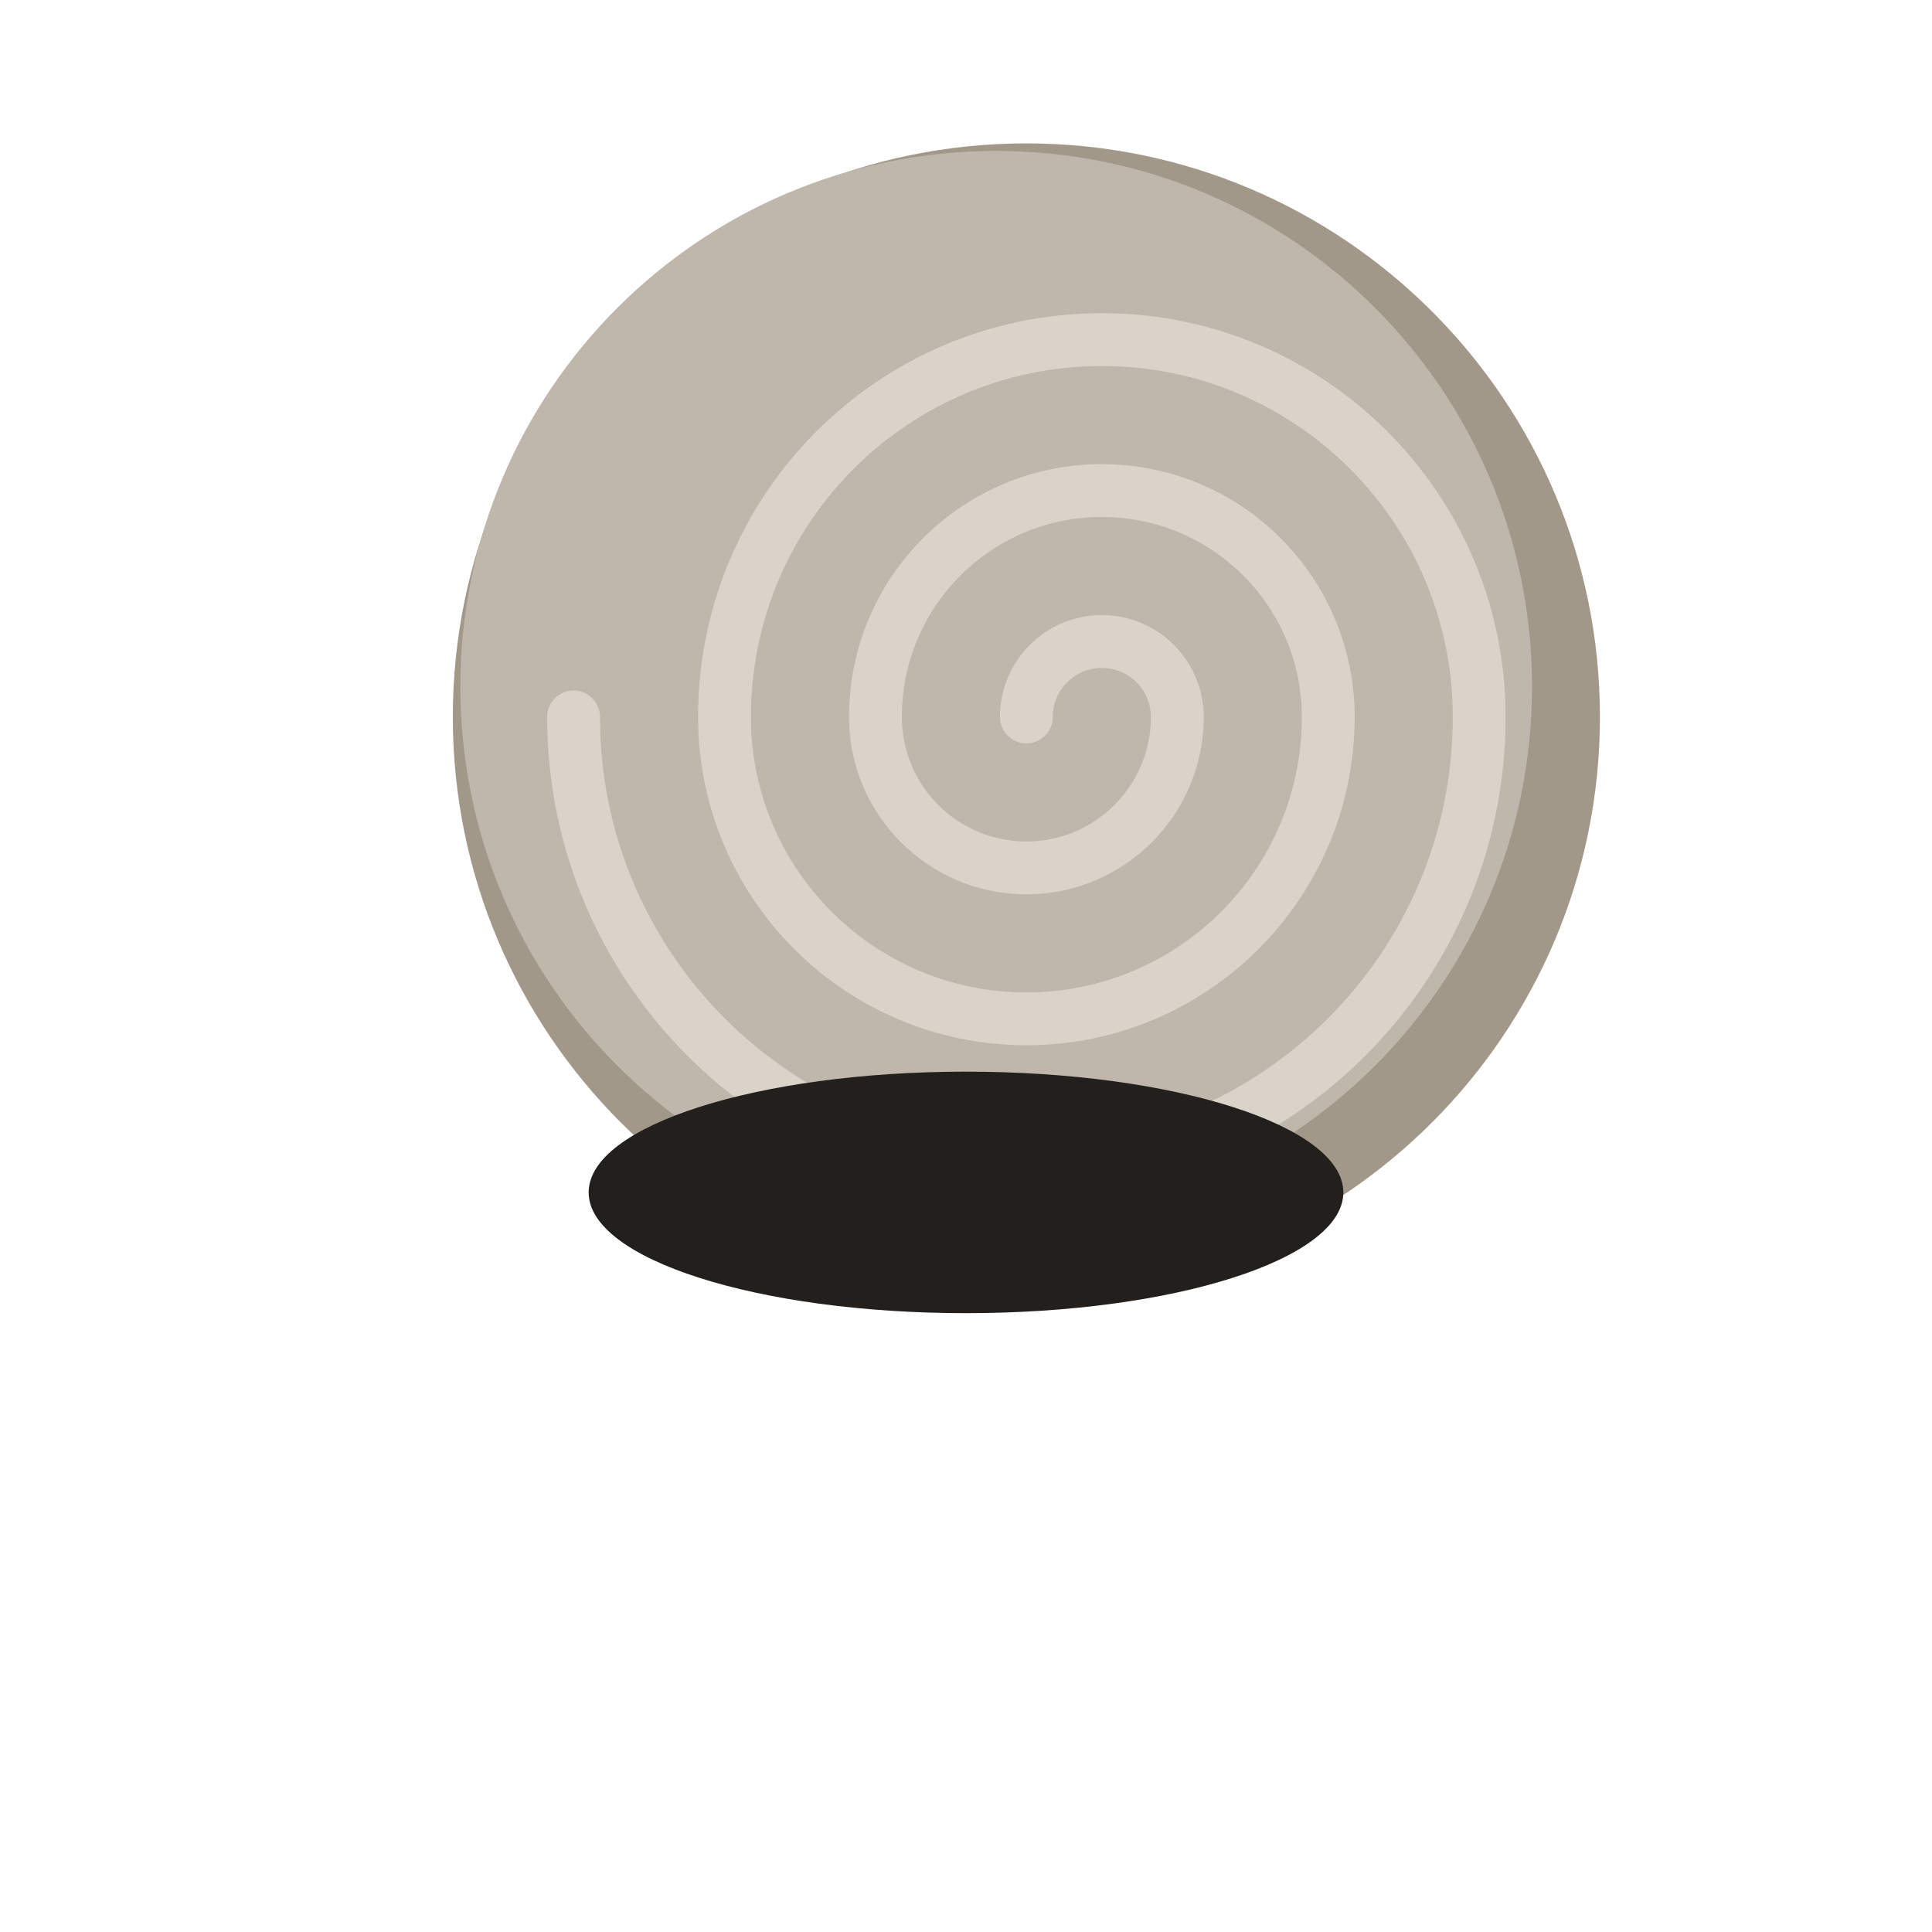
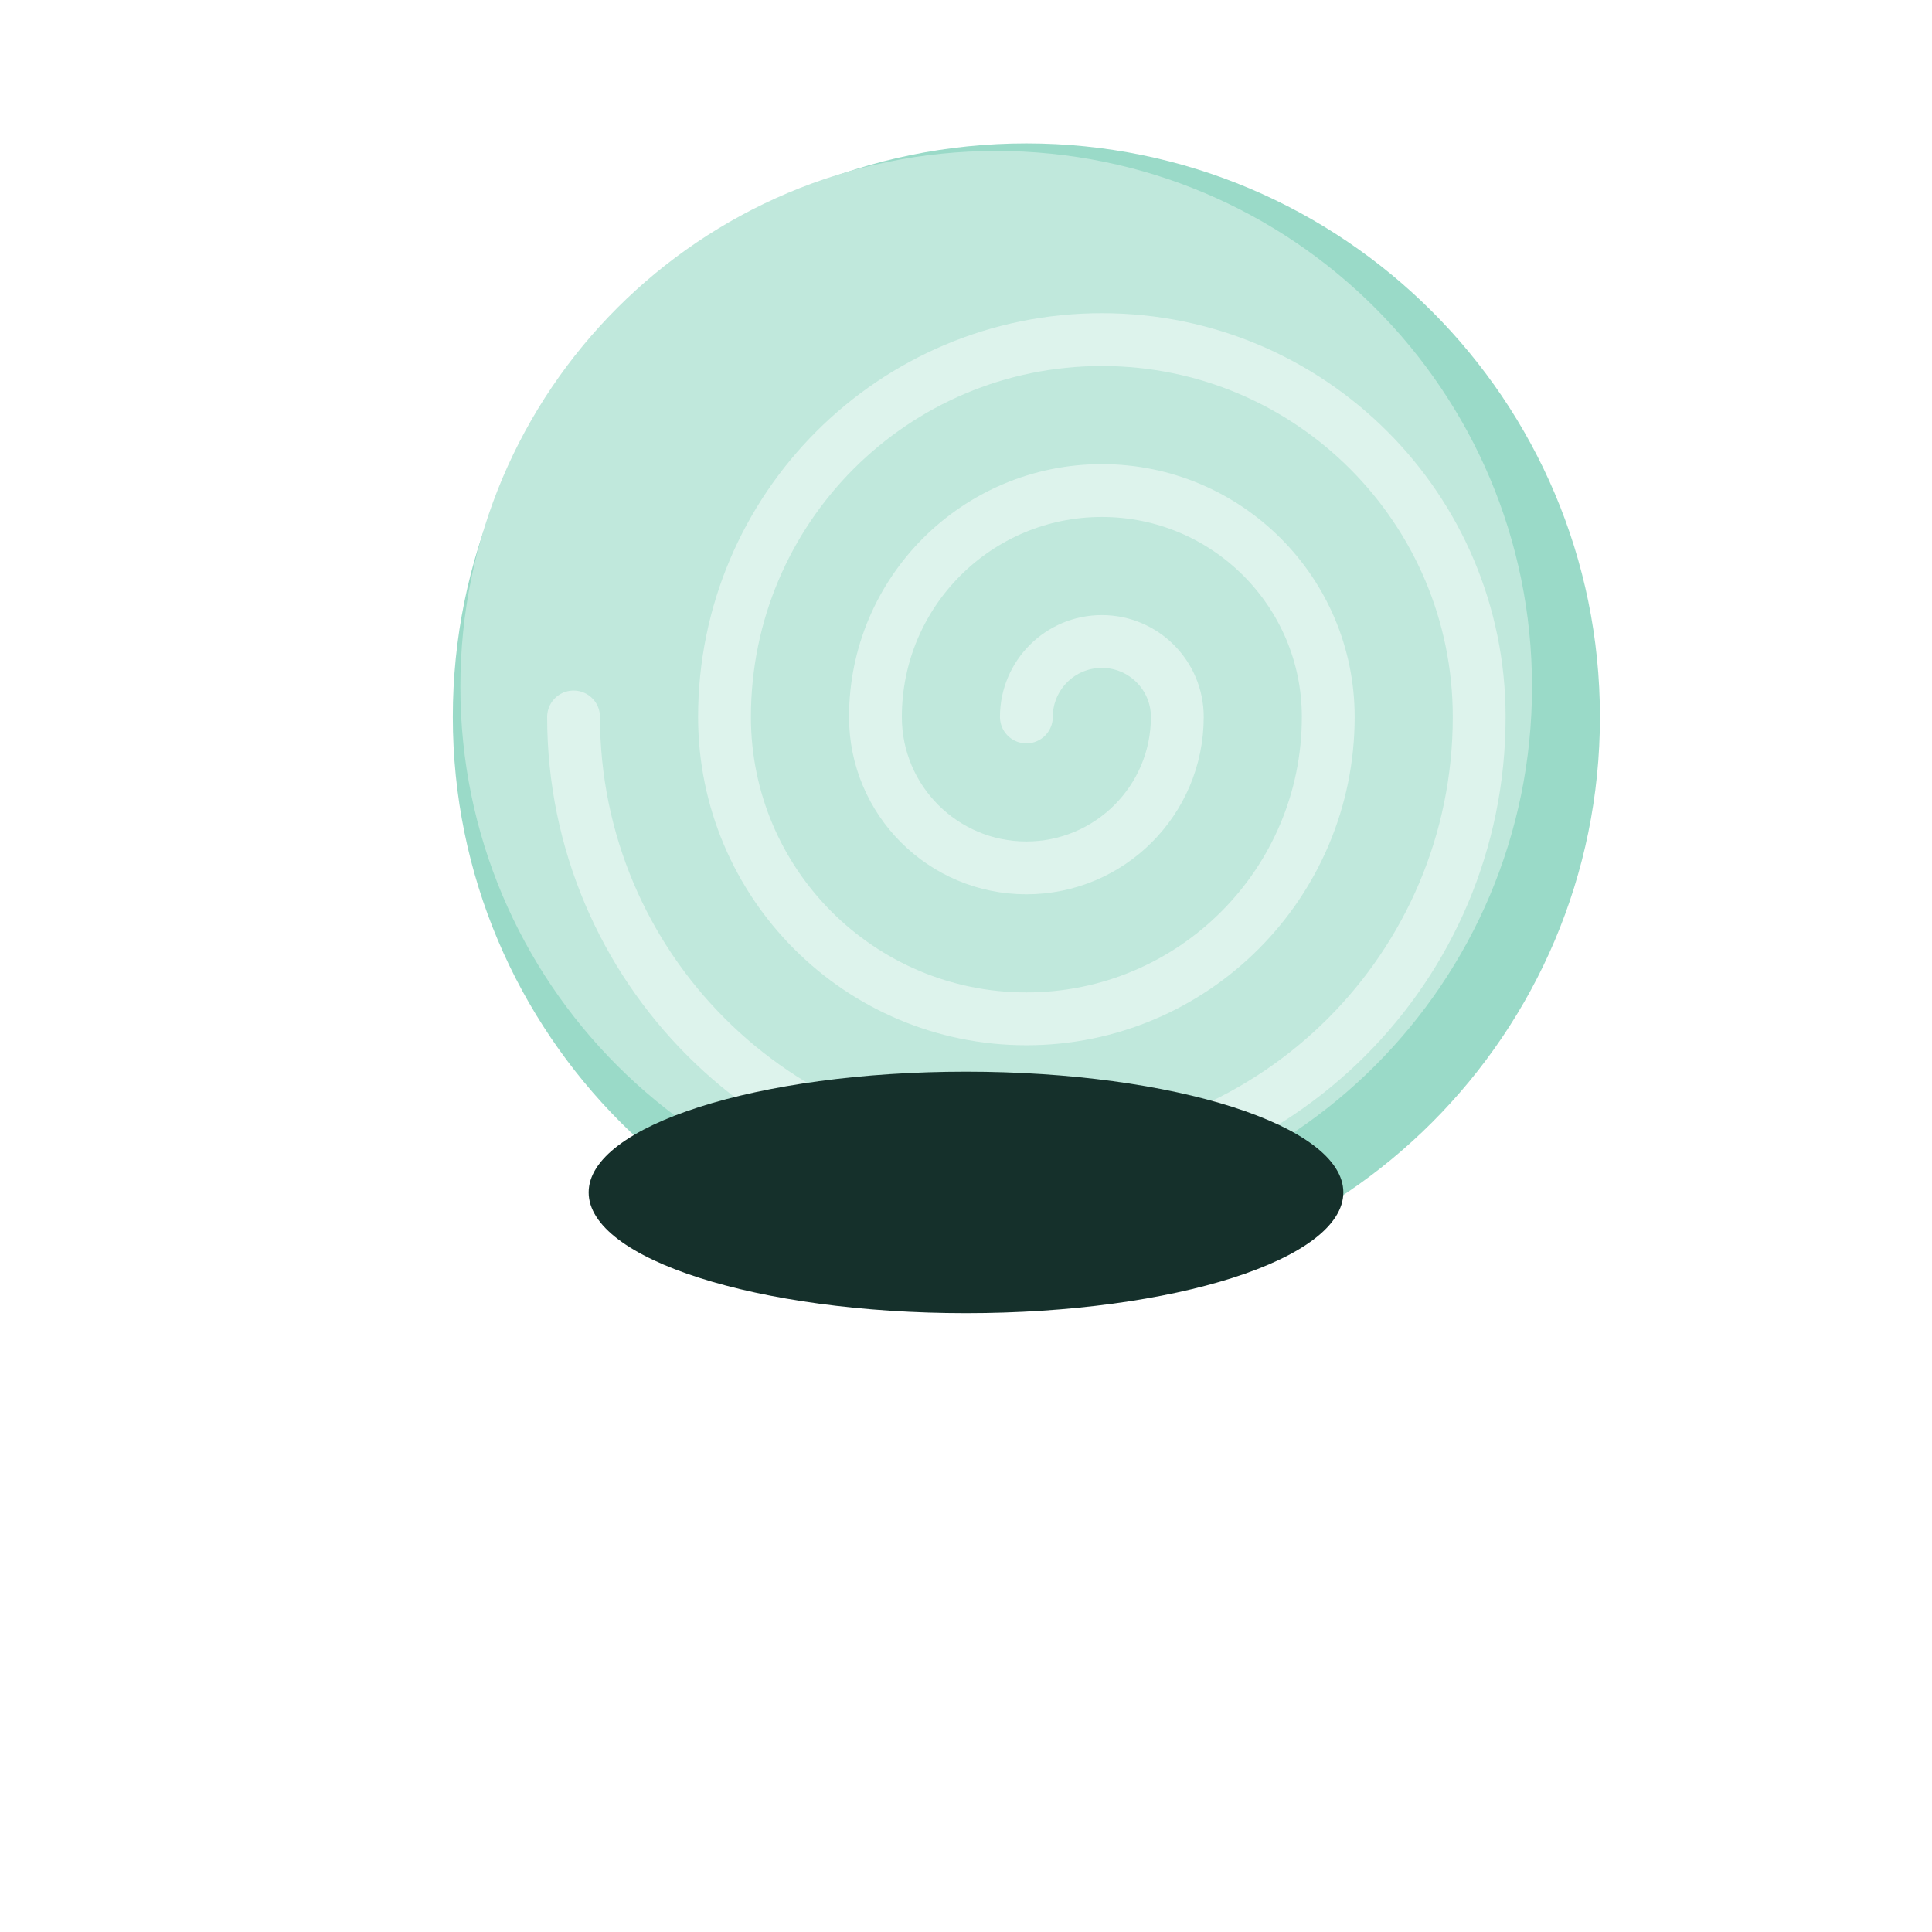
<svg xmlns="http://www.w3.org/2000/svg" viewBox="0 0 512 512">
  <style id="theme">
-     .f-shell-top { fill: #ECE8E2 }
-     .s-shell-top { stroke: #ECE8E2 }
-     .f-shell-hi { fill: #D9D3CA }
-     .s-shell-hi { stroke: #D9D3CA }
-     .f-shell { fill: #BFB7AB }
-     .s-shell { stroke: #BFB7AB }
-     .f-shell-lo { fill: #A2988A }
-     .s-shell-lo { stroke: #A2988A }
-     .f-shell-deep { fill: #857B6E }
-     .s-shell-deep { stroke: #857B6E }
-     .f-hollow { fill: #221F1C }
-     .s-hollow { stroke: #221F1C }
-     .f-fleck { fill: #7FCFC4 }
-     .s-fleck { stroke: #7FCFC4 }
-     .f-body { fill: #7752D4 }
-     .s-body { stroke: #7752D4 }
-     .f-body-lo { fill: #4B3290 }
-     .s-body-lo { stroke: #4B3290 }
-     .f-ink { fill: #241846 }
-     .s-ink { stroke: #241846 }
-     .f-glint { fill: #F7F5F2 }
-     .s-glint { stroke: #F7F5F2 }
-     .f-mouth { fill: #B04230 }
-     .s-mouth { stroke: #B04230 }
-     .f-cheek { fill: #F7A391 }
-     .s-cheek { stroke: #F7A391 }
-     .f-word { fill: #221F1C }
-     .s-word { stroke: #221F1C }
-     .f-word-accent { fill: #7752D4 }
-     .s-word-accent { stroke: #7752D4 }
+     .f-shell-top { fill: #F0FAF7 }
+     .s-shell-top { stroke: #F0FAF7 }
+     .f-shell-hi { fill: #DDF3EC }
+     .s-shell-hi { stroke: #DDF3EC }
+     .f-shell { fill: #C0E8DC }
+     .s-shell { stroke: #C0E8DC }
+     .f-shell-lo { fill: #9ADAC8 }
+     .s-shell-lo { stroke: #9ADAC8 }
+     .f-shell-deep { fill: #72C5AF }
+     .s-shell-deep { stroke: #72C5AF }
+     .f-hollow { fill: #15302B }
+     .s-hollow { stroke: #15302B }
+     .f-fleck { fill: #FBD878 }
+     .s-fleck { stroke: #FBD878 }
+     .f-body { fill: #FBB49E }
+     .s-body { stroke: #FBB49E }
+     .f-body-lo { fill: #E57B5E }
+     .s-body-lo { stroke: #E57B5E }
+     .f-ink { fill: #24211D }
+     .s-ink { stroke: #24211D }
+     .f-glint { fill: #F9F7F4 }
+     .s-glint { stroke: #F9F7F4 }
+     .f-mouth { fill: #A04A3A }
+     .s-mouth { stroke: #A04A3A }
+     .f-cheek { fill: #F9A5BC }
+     .s-cheek { stroke: #F9A5BC }
+     .f-word { fill: #24211D }
+     .s-word { stroke: #24211D }
+     .f-word-accent { fill: #F4987D }
+     .s-word-accent { stroke: #F4987D }
  </style>
  <circle class="f-shell-lo" cx="272" cy="190" r="152" />
  <circle class="f-shell" cx="264" cy="182" r="142" />
  <path class="s-shell-hi" fill="none" stroke-width="14" stroke-linecap="round" d="M272,190 a20,20 0 0 1 40,0 a40,40 0 0 1 -80,0 a60,60 0 0 1 120,0 a80,80 0 0 1 -160,0 a100,100 0 0 1 200,0 a120,120 0 0 1 -240,0" />
  <ellipse class="f-hollow" cx="256" cy="316" rx="100" ry="32" />
</svg>
